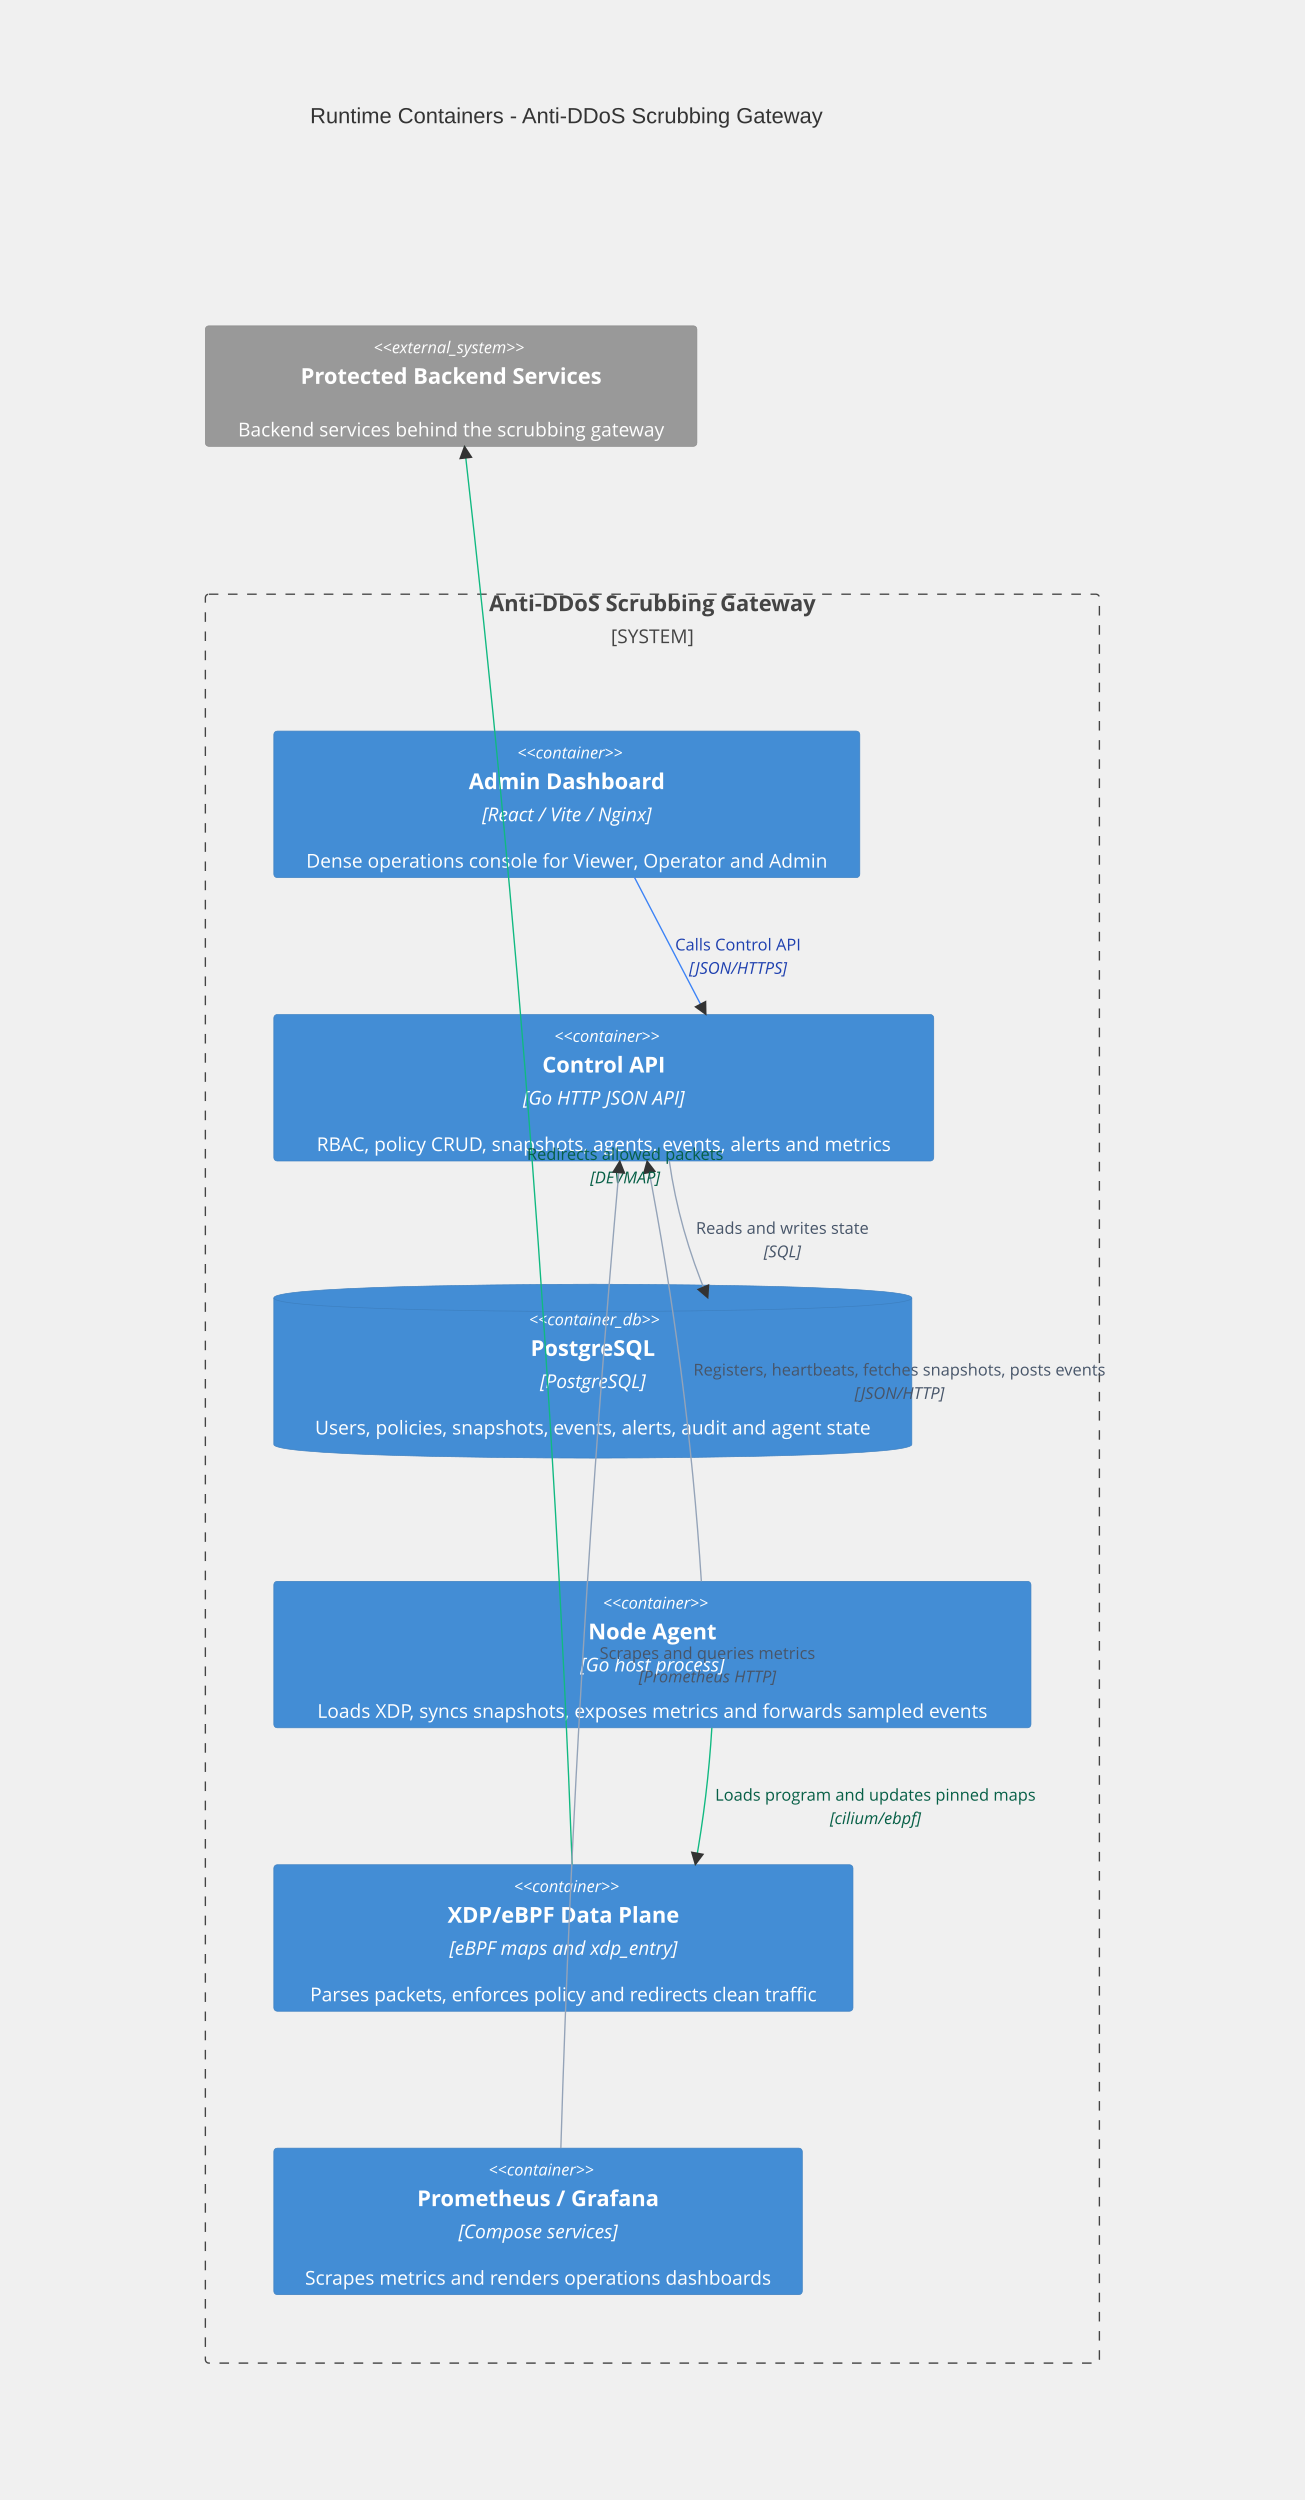
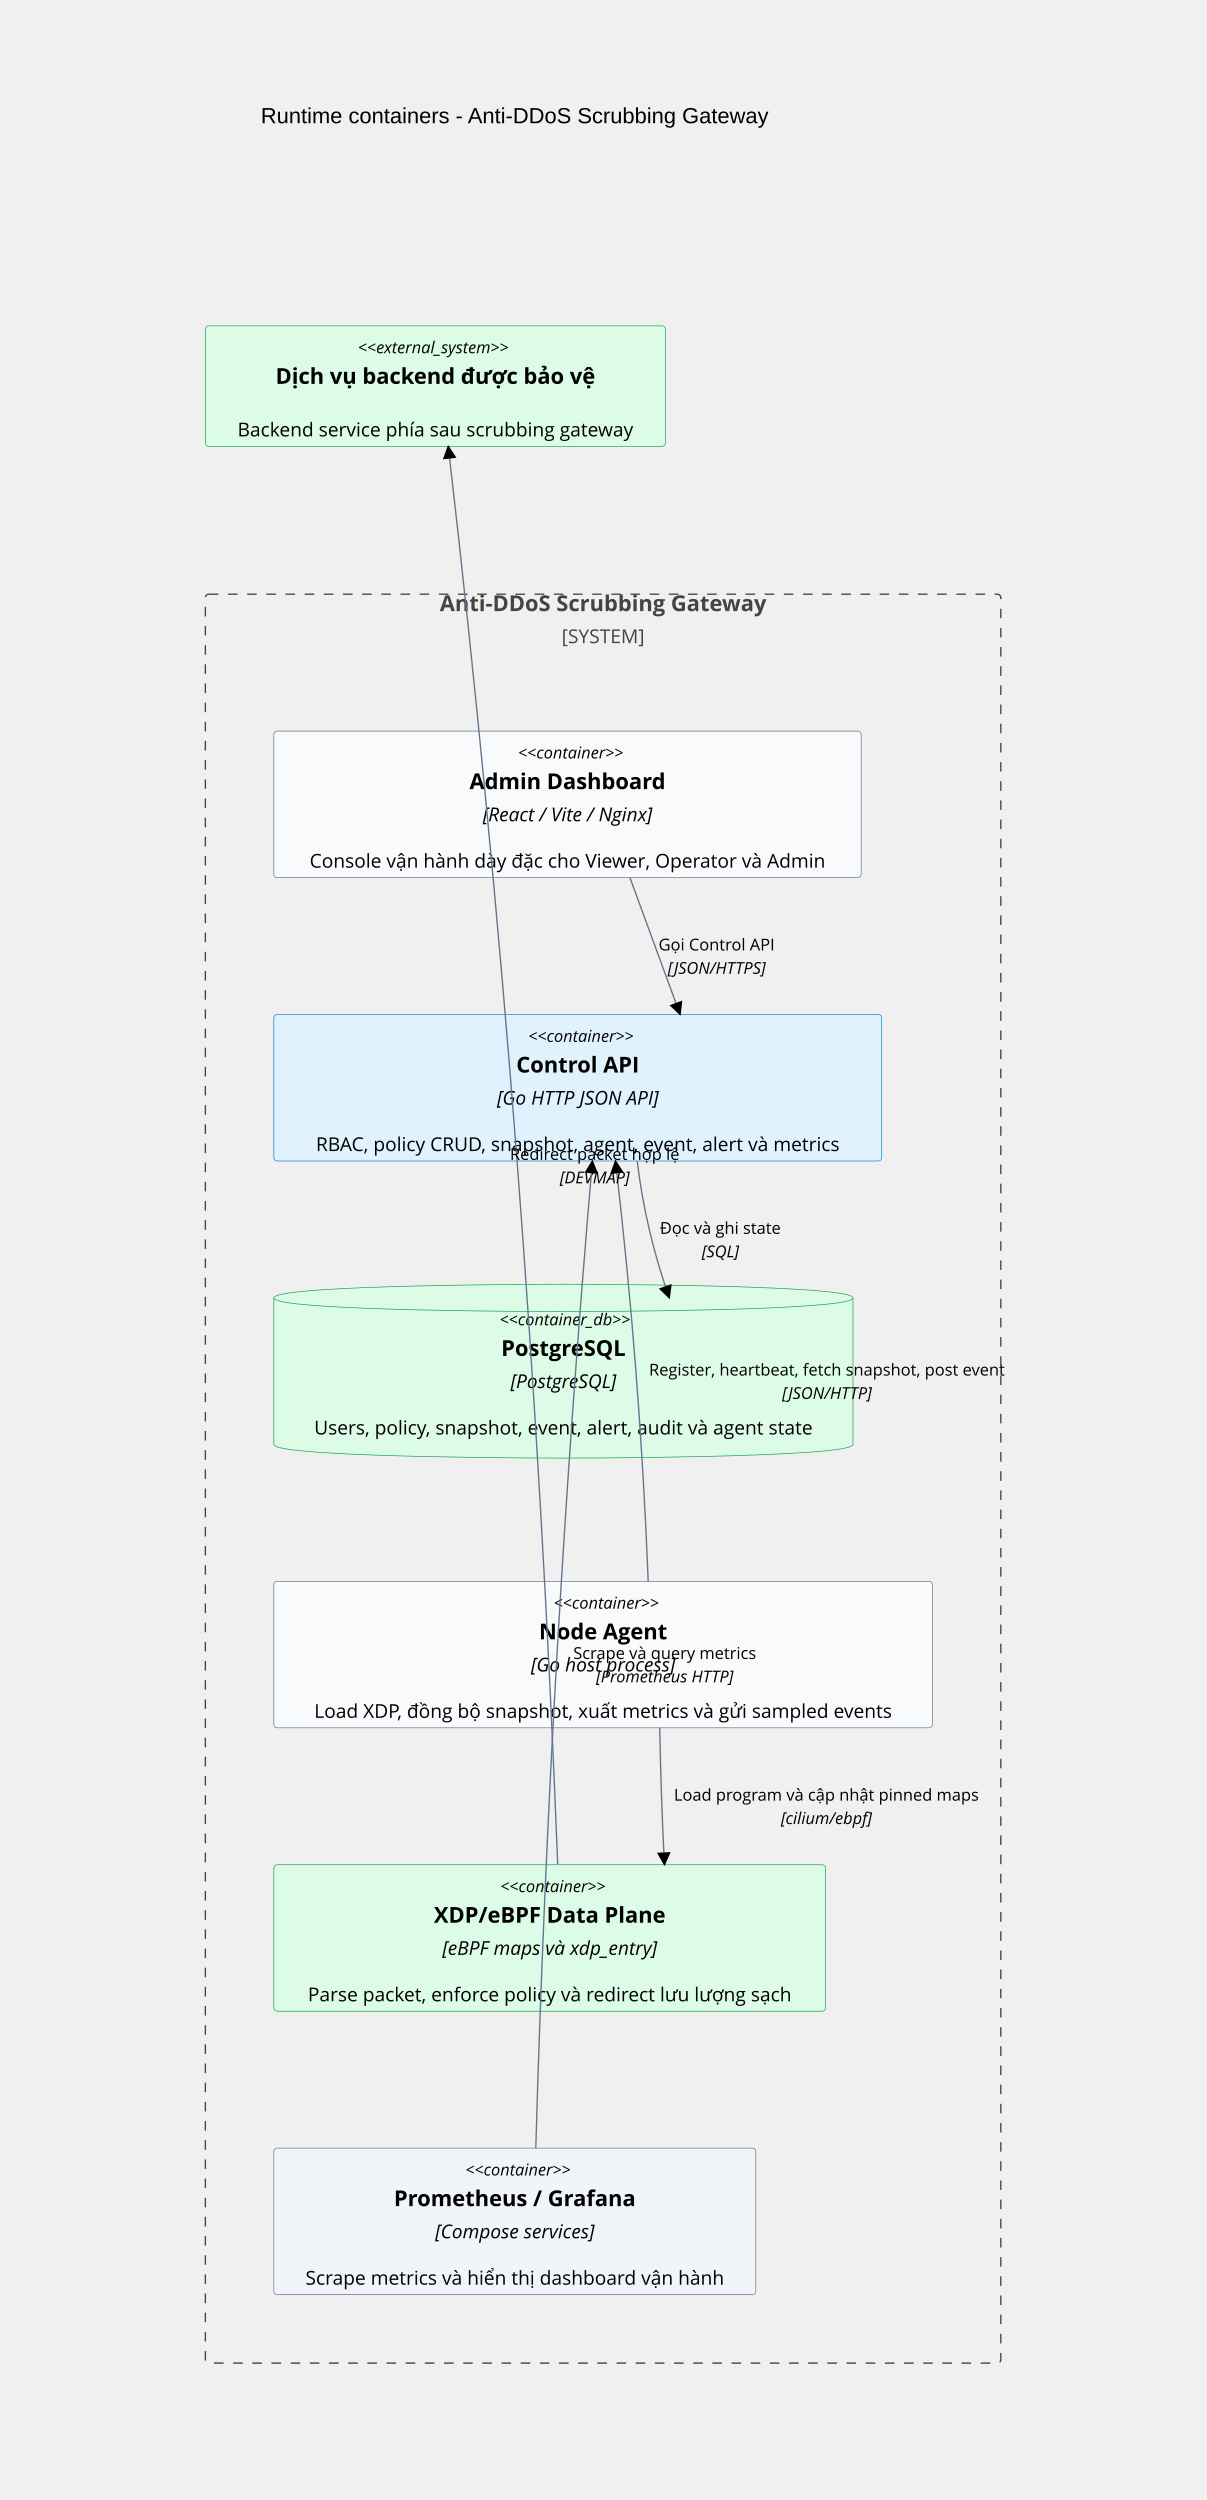
- <svg xmlns="http://www.w3.org/2000/svg" id="my-svg" width="100%" style="max-width: 953px; background-color: white;" viewBox="0 -70 953 1826" role="graphics-document document" aria-roledescription="c4">
-   <style>#my-svg{font-family:"trebuchet ms",verdana,arial,sans-serif;font-size:16px;fill:#333;}@keyframes edge-animation-frame{from{stroke-dashoffset:0;}}@keyframes dash{to{stroke-dashoffset:0;}}#my-svg .edge-animation-slow{stroke-dasharray:9,5!important;stroke-dashoffset:900;animation:dash 50s linear infinite;stroke-linecap:round;}#my-svg .edge-animation-fast{stroke-dasharray:9,5!important;stroke-dashoffset:900;animation:dash 20s linear infinite;stroke-linecap:round;}#my-svg .error-icon{fill:#552222;}#my-svg .error-text{fill:#552222;stroke:#552222;}#my-svg .edge-thickness-normal{stroke-width:1px;}#my-svg .edge-thickness-thick{stroke-width:3.5px;}#my-svg .edge-pattern-solid{stroke-dasharray:0;}#my-svg .edge-thickness-invisible{stroke-width:0;fill:none;}#my-svg .edge-pattern-dashed{stroke-dasharray:3;}#my-svg .edge-pattern-dotted{stroke-dasharray:2;}#my-svg .marker{fill:#333333;stroke:#333333;}#my-svg .marker.cross{stroke:#333333;}#my-svg svg{font-family:"trebuchet ms",verdana,arial,sans-serif;font-size:16px;}#my-svg p{margin:0;}#my-svg .person{stroke:hsl(240, 60%, 86.275%);fill:#ECECFF;}#my-svg .node .neo-node{stroke:#9370DB;}#my-svg [data-look="neo"].node rect,#my-svg [data-look="neo"].cluster rect,#my-svg [data-look="neo"].node polygon{stroke:#9370DB;filter:drop-shadow(1px 2px 2px rgba(185, 185, 185, 1));}#my-svg [data-look="neo"].node path{stroke:#9370DB;stroke-width:1px;}#my-svg [data-look="neo"].node .outer-path{filter:drop-shadow(1px 2px 2px rgba(185, 185, 185, 1));}#my-svg [data-look="neo"].node .neo-line path{stroke:#9370DB;filter:none;}#my-svg [data-look="neo"].node circle{stroke:#9370DB;filter:drop-shadow(1px 2px 2px rgba(185, 185, 185, 1));}#my-svg [data-look="neo"].node circle .state-start{fill:#000000;}#my-svg [data-look="neo"].icon-shape .icon{fill:#9370DB;filter:drop-shadow(1px 2px 2px rgba(185, 185, 185, 1));}#my-svg [data-look="neo"].icon-shape .icon-neo path{stroke:#9370DB;filter:drop-shadow(1px 2px 2px rgba(185, 185, 185, 1));}#my-svg :root{--mermaid-font-family:"trebuchet ms",verdana,arial,sans-serif;}</style>
+ <svg xmlns="http://www.w3.org/2000/svg" id="my-svg" width="100%" style="max-width: 881px; background-color: white;" viewBox="0 -70 881 1826" role="graphics-document document" aria-roledescription="c4">
+   <style>#my-svg{font-family:"trebuchet ms",verdana,arial,sans-serif;font-size:16px;fill:#000000;}@keyframes edge-animation-frame{from{stroke-dashoffset:0;}}@keyframes dash{to{stroke-dashoffset:0;}}#my-svg .edge-animation-slow{stroke-dasharray:9,5!important;stroke-dashoffset:900;animation:dash 50s linear infinite;stroke-linecap:round;}#my-svg .edge-animation-fast{stroke-dasharray:9,5!important;stroke-dashoffset:900;animation:dash 20s linear infinite;stroke-linecap:round;}#my-svg .error-icon{fill:hsl(220.588, 100%, 98.333%);}#my-svg .error-text{fill:rgb(8.5, 5.75, 0);stroke:rgb(8.5, 5.75, 0);}#my-svg .edge-thickness-normal{stroke-width:1px;}#my-svg .edge-thickness-thick{stroke-width:3.5px;}#my-svg .edge-pattern-solid{stroke-dasharray:0;}#my-svg .edge-thickness-invisible{stroke-width:0;fill:none;}#my-svg .edge-pattern-dashed{stroke-dasharray:3;}#my-svg .edge-pattern-dotted{stroke-dasharray:2;}#my-svg .marker{fill:#0b0b0b;stroke:#0b0b0b;}#my-svg .marker.cross{stroke:#0b0b0b;}#my-svg svg{font-family:"trebuchet ms",verdana,arial,sans-serif;font-size:16px;}#my-svg p{margin:0;}#my-svg .person{stroke:hsl(40.588, 60%, 83.333%);fill:#fff4dd;}#my-svg .node .neo-node{stroke:hsl(40.588, 60%, 83.333%);}#my-svg [data-look="neo"].node rect,#my-svg [data-look="neo"].cluster rect,#my-svg [data-look="neo"].node polygon{stroke:url(#my-svg-gradient);filter:drop-shadow( 1px 2px 2px rgba(185,185,185,1));}#my-svg [data-look="neo"].node path{stroke:url(#my-svg-gradient);stroke-width:1px;}#my-svg [data-look="neo"].node .outer-path{filter:drop-shadow( 1px 2px 2px rgba(185,185,185,1));}#my-svg [data-look="neo"].node .neo-line path{stroke:hsl(40.588, 60%, 83.333%);filter:none;}#my-svg [data-look="neo"].node circle{stroke:url(#my-svg-gradient);filter:drop-shadow( 1px 2px 2px rgba(185,185,185,1));}#my-svg [data-look="neo"].node circle .state-start{fill:#000000;}#my-svg [data-look="neo"].icon-shape .icon{fill:url(#my-svg-gradient);filter:drop-shadow( 1px 2px 2px rgba(185,185,185,1));}#my-svg [data-look="neo"].icon-shape .icon-neo path{stroke:url(#my-svg-gradient);filter:drop-shadow( 1px 2px 2px rgba(185,185,185,1));}#my-svg :root{--mermaid-font-family:"trebuchet ms",verdana,arial,sans-serif;}</style>
  <g />
  <defs>
    <symbol id="my-svg-computer" width="24" height="24">
      <path transform="scale(.5)" d="M2 2v13h20v-13h-20zm18 11h-16v-9h16v9zm-10.228 6l.466-1h3.524l.467 1h-4.457zm14.228 3h-24l2-6h2.104l-1.33 4h18.45l-1.297-4h2.073l2 6zm-5-10h-14v-7h14v7z" />
    </symbol>
  </defs>
  <defs>
    <symbol id="my-svg-database" fill-rule="evenodd" clip-rule="evenodd">
      <path transform="scale(.5)" d="M12.258.001l.256.004.255.005.253.008.251.01.249.012.247.015.246.016.242.019.241.02.239.023.236.024.233.027.231.028.229.031.225.032.223.034.22.036.217.038.214.04.211.041.208.043.205.045.201.046.198.048.194.05.191.051.187.053.183.054.18.056.175.057.172.059.168.06.163.061.16.063.155.064.15.066.074.033.073.033.071.034.07.034.069.035.068.035.067.035.066.035.064.036.064.036.062.036.06.036.06.037.058.037.058.037.055.038.055.038.053.038.052.038.051.039.05.039.048.039.047.039.045.04.044.04.043.04.041.04.04.041.039.041.037.041.036.041.034.041.033.042.032.042.03.042.029.042.027.042.026.043.024.043.023.043.021.043.02.043.018.044.017.043.015.044.013.044.012.044.011.045.009.044.007.045.006.045.004.045.002.045.001.045v17l-.001.045-.002.045-.004.045-.006.045-.007.045-.009.044-.011.045-.012.044-.013.044-.015.044-.017.043-.018.044-.02.043-.021.043-.023.043-.024.043-.026.043-.027.042-.029.042-.03.042-.032.042-.033.042-.034.041-.036.041-.037.041-.039.041-.04.041-.041.04-.043.04-.044.04-.045.04-.047.039-.048.039-.05.039-.051.039-.052.038-.053.038-.055.038-.055.038-.058.037-.058.037-.06.037-.06.036-.062.036-.064.036-.064.036-.066.035-.067.035-.068.035-.069.035-.07.034-.071.034-.073.033-.074.033-.15.066-.155.064-.16.063-.163.061-.168.06-.172.059-.175.057-.18.056-.183.054-.187.053-.191.051-.194.05-.198.048-.201.046-.205.045-.208.043-.211.041-.214.04-.217.038-.22.036-.223.034-.225.032-.229.031-.231.028-.233.027-.236.024-.239.023-.241.02-.242.019-.246.016-.247.015-.249.012-.251.01-.253.008-.255.005-.256.004-.258.001-.258-.001-.256-.004-.255-.005-.253-.008-.251-.01-.249-.012-.247-.015-.245-.016-.243-.019-.241-.02-.238-.023-.236-.024-.234-.027-.231-.028-.228-.031-.226-.032-.223-.034-.22-.036-.217-.038-.214-.04-.211-.041-.208-.043-.204-.045-.201-.046-.198-.048-.195-.05-.19-.051-.187-.053-.184-.054-.179-.056-.176-.057-.172-.059-.167-.06-.164-.061-.159-.063-.155-.064-.151-.066-.074-.033-.072-.033-.072-.034-.07-.034-.069-.035-.068-.035-.067-.035-.066-.035-.064-.036-.063-.036-.062-.036-.061-.036-.06-.037-.058-.037-.057-.037-.056-.038-.055-.038-.053-.038-.052-.038-.051-.039-.049-.039-.049-.039-.046-.039-.046-.04-.044-.04-.043-.04-.041-.04-.04-.041-.039-.041-.037-.041-.036-.041-.034-.041-.033-.042-.032-.042-.03-.042-.029-.042-.027-.042-.026-.043-.024-.043-.023-.043-.021-.043-.02-.043-.018-.044-.017-.043-.015-.044-.013-.044-.012-.044-.011-.045-.009-.044-.007-.045-.006-.045-.004-.045-.002-.045-.001-.045v-17l.001-.045.002-.045.004-.045.006-.045.007-.045.009-.044.011-.045.012-.044.013-.044.015-.044.017-.043.018-.044.02-.043.021-.043.023-.043.024-.043.026-.043.027-.042.029-.042.03-.042.032-.042.033-.042.034-.041.036-.041.037-.041.039-.041.04-.041.041-.04.043-.04.044-.04.046-.04.046-.039.049-.039.049-.039.051-.039.052-.038.053-.038.055-.038.056-.038.057-.037.058-.037.06-.037.061-.036.062-.036.063-.036.064-.036.066-.035.067-.035.068-.035.069-.035.07-.034.072-.034.072-.033.074-.033.151-.066.155-.064.159-.063.164-.061.167-.06.172-.059.176-.057.179-.056.184-.054.187-.053.19-.051.195-.05.198-.048.201-.046.204-.045.208-.043.211-.041.214-.04.217-.038.22-.036.223-.034.226-.032.228-.031.231-.028.234-.027.236-.024.238-.023.241-.02.243-.019.245-.016.247-.015.249-.012.251-.01.253-.008.255-.005.256-.004.258-.001.258.001zm-9.258 20.499v.01l.001.021.003.021.004.022.005.021.006.022.007.022.009.023.01.022.011.023.012.023.013.023.015.023.016.024.017.023.018.024.019.024.021.024.022.025.023.024.024.025.052.049.056.05.061.051.066.051.07.051.075.051.079.052.084.052.088.052.092.052.097.052.102.051.105.052.11.052.114.051.119.051.123.051.127.05.131.05.135.05.139.048.144.049.147.047.152.047.155.047.16.045.163.045.167.043.171.043.176.041.178.041.183.039.187.039.19.037.194.035.197.035.202.033.204.031.209.03.212.029.216.027.219.025.222.024.226.021.23.02.233.018.236.016.24.015.243.012.246.01.249.008.253.005.256.004.259.001.26-.001.257-.004.254-.005.25-.008.247-.011.244-.012.241-.014.237-.016.233-.018.231-.021.226-.021.224-.024.22-.026.216-.027.212-.028.21-.031.205-.031.202-.034.198-.034.194-.036.191-.037.187-.039.183-.04.179-.04.175-.042.172-.043.168-.044.163-.045.16-.046.155-.046.152-.047.148-.048.143-.049.139-.049.136-.05.131-.05.126-.05.123-.051.118-.052.114-.051.11-.052.106-.052.101-.052.096-.052.092-.052.088-.053.083-.051.079-.052.074-.052.07-.051.065-.051.06-.051.056-.05.051-.05.023-.024.023-.025.021-.024.02-.024.019-.024.018-.024.017-.024.015-.023.014-.024.013-.023.012-.023.01-.023.01-.022.008-.022.006-.022.006-.022.004-.022.004-.021.001-.021.001-.021v-4.127l-.077.055-.08.053-.083.054-.085.053-.087.052-.09.052-.093.051-.095.05-.097.05-.1.049-.102.049-.105.048-.106.047-.109.047-.111.046-.114.045-.115.045-.118.044-.12.043-.122.042-.124.042-.126.041-.128.04-.13.04-.132.038-.134.038-.135.037-.138.037-.139.035-.142.035-.143.034-.144.033-.147.032-.148.031-.15.03-.151.03-.153.029-.154.027-.156.027-.158.026-.159.025-.161.024-.162.023-.163.022-.165.021-.166.02-.167.019-.169.018-.169.017-.171.016-.173.015-.173.014-.175.013-.175.012-.177.011-.178.01-.179.008-.179.008-.181.006-.182.005-.182.004-.184.003-.184.002h-.37l-.184-.002-.184-.003-.182-.004-.182-.005-.181-.006-.179-.008-.179-.008-.178-.01-.176-.011-.176-.012-.175-.013-.173-.014-.172-.015-.171-.016-.17-.017-.169-.018-.167-.019-.166-.02-.165-.021-.163-.022-.162-.023-.161-.024-.159-.025-.157-.026-.156-.027-.155-.027-.153-.029-.151-.03-.15-.03-.148-.031-.146-.032-.145-.033-.143-.034-.141-.035-.14-.035-.137-.037-.136-.037-.134-.038-.132-.038-.13-.04-.128-.04-.126-.041-.124-.042-.122-.042-.12-.044-.117-.043-.116-.045-.113-.045-.112-.046-.109-.047-.106-.047-.105-.048-.102-.049-.1-.049-.097-.05-.095-.05-.093-.052-.09-.051-.087-.052-.085-.053-.083-.054-.08-.054-.077-.054v4.127zm0-5.654v.011l.001.021.003.021.004.021.005.022.006.022.007.022.009.022.01.022.011.023.012.023.013.023.015.024.016.023.017.024.018.024.019.024.021.024.022.024.023.025.024.024.052.05.056.05.061.05.066.051.07.051.075.052.079.051.084.052.088.052.092.052.097.052.102.052.105.052.11.051.114.051.119.052.123.05.127.051.131.05.135.049.139.049.144.048.147.048.152.047.155.046.16.045.163.045.167.044.171.042.176.042.178.04.183.04.187.038.19.037.194.036.197.034.202.033.204.032.209.03.212.028.216.027.219.025.222.024.226.022.23.02.233.018.236.016.24.014.243.012.246.01.249.008.253.006.256.003.259.001.26-.001.257-.003.254-.006.25-.008.247-.01.244-.012.241-.015.237-.016.233-.018.231-.02.226-.022.224-.024.22-.025.216-.027.212-.029.21-.03.205-.032.202-.033.198-.035.194-.036.191-.037.187-.039.183-.039.179-.041.175-.042.172-.043.168-.044.163-.045.16-.045.155-.047.152-.047.148-.048.143-.048.139-.05.136-.049.131-.05.126-.051.123-.051.118-.051.114-.052.11-.052.106-.052.101-.052.096-.052.092-.052.088-.052.083-.052.079-.052.074-.051.07-.052.065-.051.06-.05.056-.051.051-.049.023-.025.023-.024.021-.025.02-.024.019-.024.018-.024.017-.024.015-.023.014-.023.013-.024.012-.022.01-.023.01-.023.008-.022.006-.022.006-.022.004-.021.004-.022.001-.021.001-.021v-4.139l-.077.054-.08.054-.083.054-.085.052-.087.053-.09.051-.093.051-.095.051-.097.05-.1.049-.102.049-.105.048-.106.047-.109.047-.111.046-.114.045-.115.044-.118.044-.12.044-.122.042-.124.042-.126.041-.128.04-.13.039-.132.039-.134.038-.135.037-.138.036-.139.036-.142.035-.143.033-.144.033-.147.033-.148.031-.15.03-.151.03-.153.028-.154.028-.156.027-.158.026-.159.025-.161.024-.162.023-.163.022-.165.021-.166.02-.167.019-.169.018-.169.017-.171.016-.173.015-.173.014-.175.013-.175.012-.177.011-.178.009-.179.009-.179.007-.181.007-.182.005-.182.004-.184.003-.184.002h-.37l-.184-.002-.184-.003-.182-.004-.182-.005-.181-.007-.179-.007-.179-.009-.178-.009-.176-.011-.176-.012-.175-.013-.173-.014-.172-.015-.171-.016-.17-.017-.169-.018-.167-.019-.166-.02-.165-.021-.163-.022-.162-.023-.161-.024-.159-.025-.157-.026-.156-.027-.155-.028-.153-.028-.151-.03-.15-.03-.148-.031-.146-.033-.145-.033-.143-.033-.141-.035-.14-.036-.137-.036-.136-.037-.134-.038-.132-.039-.13-.039-.128-.04-.126-.041-.124-.042-.122-.043-.12-.043-.117-.044-.116-.044-.113-.046-.112-.046-.109-.046-.106-.047-.105-.048-.102-.049-.1-.049-.097-.05-.095-.051-.093-.051-.09-.051-.087-.053-.085-.052-.083-.054-.08-.054-.077-.054v4.139zm0-5.666v.011l.001.02.003.022.004.021.005.022.006.021.007.022.009.023.01.022.011.023.012.023.013.023.015.023.016.024.017.024.018.023.019.024.021.025.022.024.023.024.024.025.052.05.056.05.061.05.066.051.07.051.075.052.079.051.084.052.088.052.092.052.097.052.102.052.105.051.11.052.114.051.119.051.123.051.127.05.131.05.135.05.139.049.144.048.147.048.152.047.155.046.16.045.163.045.167.043.171.043.176.042.178.04.183.04.187.038.19.037.194.036.197.034.202.033.204.032.209.03.212.028.216.027.219.025.222.024.226.021.23.02.233.018.236.017.24.014.243.012.246.01.249.008.253.006.256.003.259.001.26-.001.257-.003.254-.006.25-.008.247-.01.244-.013.241-.014.237-.016.233-.018.231-.02.226-.022.224-.024.22-.025.216-.027.212-.029.21-.03.205-.032.202-.033.198-.035.194-.036.191-.037.187-.039.183-.039.179-.041.175-.042.172-.043.168-.044.163-.045.16-.045.155-.047.152-.047.148-.048.143-.049.139-.049.136-.049.131-.051.126-.05.123-.051.118-.052.114-.051.11-.052.106-.052.101-.052.096-.052.092-.052.088-.052.083-.052.079-.052.074-.052.07-.051.065-.051.06-.051.056-.05.051-.049.023-.025.023-.025.021-.024.02-.024.019-.024.018-.024.017-.024.015-.023.014-.024.013-.023.012-.023.01-.022.01-.023.008-.022.006-.022.006-.022.004-.022.004-.021.001-.021.001-.021v-4.153l-.077.054-.08.054-.083.053-.085.053-.087.053-.09.051-.093.051-.095.051-.097.05-.1.049-.102.048-.105.048-.106.048-.109.046-.111.046-.114.046-.115.044-.118.044-.12.043-.122.043-.124.042-.126.041-.128.04-.13.039-.132.039-.134.038-.135.037-.138.036-.139.036-.142.034-.143.034-.144.033-.147.032-.148.032-.15.03-.151.03-.153.028-.154.028-.156.027-.158.026-.159.024-.161.024-.162.023-.163.023-.165.021-.166.02-.167.019-.169.018-.169.017-.171.016-.173.015-.173.014-.175.013-.175.012-.177.01-.178.01-.179.009-.179.007-.181.006-.182.006-.182.004-.184.003-.184.001-.185.001-.185-.001-.184-.001-.184-.003-.182-.004-.182-.006-.181-.006-.179-.007-.179-.009-.178-.01-.176-.01-.176-.012-.175-.013-.173-.014-.172-.015-.171-.016-.17-.017-.169-.018-.167-.019-.166-.02-.165-.021-.163-.023-.162-.023-.161-.024-.159-.024-.157-.026-.156-.027-.155-.028-.153-.028-.151-.03-.15-.03-.148-.032-.146-.032-.145-.033-.143-.034-.141-.034-.14-.036-.137-.036-.136-.037-.134-.038-.132-.039-.13-.039-.128-.041-.126-.041-.124-.041-.122-.043-.12-.043-.117-.044-.116-.044-.113-.046-.112-.046-.109-.046-.106-.048-.105-.048-.102-.048-.1-.05-.097-.049-.095-.051-.093-.051-.09-.052-.087-.052-.085-.053-.083-.053-.08-.054-.077-.054v4.153zm8.74-8.179l-.257.004-.254.005-.25.008-.247.011-.244.012-.241.014-.237.016-.233.018-.231.021-.226.022-.224.023-.22.026-.216.027-.212.028-.21.031-.205.032-.202.033-.198.034-.194.036-.191.038-.187.038-.183.04-.179.041-.175.042-.172.043-.168.043-.163.045-.16.046-.155.046-.152.048-.148.048-.143.048-.139.049-.136.05-.131.05-.126.051-.123.051-.118.051-.114.052-.11.052-.106.052-.101.052-.096.052-.092.052-.088.052-.083.052-.079.052-.074.051-.07.052-.065.051-.06.05-.056.05-.051.05-.023.025-.023.024-.021.024-.02.025-.019.024-.018.024-.017.023-.015.024-.014.023-.013.023-.012.023-.01.023-.01.022-.008.022-.006.023-.006.021-.004.022-.004.021-.001.021-.001.021.001.021.001.021.004.021.004.022.006.021.006.023.008.022.01.022.01.023.012.023.013.023.014.023.015.024.017.023.018.024.019.024.02.025.021.024.023.024.023.025.051.05.056.05.06.05.065.051.07.052.074.051.079.052.083.052.088.052.092.052.096.052.101.052.106.052.11.052.114.052.118.051.123.051.126.051.131.05.136.05.139.049.143.048.148.048.152.048.155.046.16.046.163.045.168.043.172.043.175.042.179.041.183.04.187.038.191.038.194.036.198.034.202.033.205.032.21.031.212.028.216.027.22.026.224.023.226.022.231.021.233.018.237.016.241.014.244.012.247.011.25.008.254.005.257.004.26.001.26-.001.257-.004.254-.005.25-.008.247-.011.244-.012.241-.014.237-.016.233-.018.231-.021.226-.022.224-.023.22-.026.216-.027.212-.028.21-.031.205-.032.202-.033.198-.034.194-.036.191-.038.187-.038.183-.04.179-.041.175-.042.172-.043.168-.043.163-.045.16-.046.155-.046.152-.048.148-.048.143-.048.139-.049.136-.05.131-.05.126-.051.123-.051.118-.051.114-.052.11-.052.106-.052.101-.052.096-.052.092-.052.088-.052.083-.052.079-.052.074-.051.07-.052.065-.051.06-.05.056-.05.051-.05.023-.025.023-.024.021-.024.02-.025.019-.024.018-.024.017-.023.015-.024.014-.023.013-.023.012-.023.01-.023.01-.022.008-.022.006-.023.006-.021.004-.022.004-.021.001-.021.001-.021-.001-.021-.001-.021-.004-.021-.004-.022-.006-.021-.006-.023-.008-.022-.01-.022-.01-.023-.012-.023-.013-.023-.014-.023-.015-.024-.017-.023-.018-.024-.019-.024-.02-.025-.021-.024-.023-.024-.023-.025-.051-.05-.056-.05-.06-.05-.065-.051-.07-.052-.074-.051-.079-.052-.083-.052-.088-.052-.092-.052-.096-.052-.101-.052-.106-.052-.11-.052-.114-.052-.118-.051-.123-.051-.126-.051-.131-.05-.136-.05-.139-.049-.143-.048-.148-.048-.152-.048-.155-.046-.16-.046-.163-.045-.168-.043-.172-.043-.175-.042-.179-.041-.183-.04-.187-.038-.191-.038-.194-.036-.198-.034-.202-.033-.205-.032-.21-.031-.212-.028-.216-.027-.22-.026-.224-.023-.226-.022-.231-.021-.233-.018-.237-.016-.241-.014-.244-.012-.247-.011-.25-.008-.254-.005-.257-.004-.26-.001-.26.001z" />
    </symbol>
  </defs>
  <defs>
    <symbol id="my-svg-clock" width="24" height="24">
      <path transform="scale(.5)" d="M12 2c5.514 0 10 4.486 10 10s-4.486 10-10 10-10-4.486-10-10 4.486-10 10-10zm0-2c-6.627 0-12 5.373-12 12s5.373 12 12 12 12-5.373 12-12-5.373-12-12-12zm5.848 12.459c.202.038.202.333.001.372-1.907.361-6.045 1.111-6.547 1.111-.719 0-1.301-.582-1.301-1.301 0-.512.77-5.447 1.125-7.445.034-.192.312-.181.343.014l.985 6.238 5.394 1.011z" />
    </symbol>
  </defs>
  <g class="person-man">
-     <rect x="150" y="168" fill="#999999" stroke="#8A8A8A" width="359" height="88" rx="2.5" ry="2.5" stroke-width="0.5" />
-     <text fill="#FFFFFF" font-family="&quot;Open Sans&quot;, sans-serif" font-size="12" font-style="italic" lengthAdjust="spacing" textLength="113" x="273" y="188">&lt;&lt;external_system&gt;&gt;</text>
-     <text x="329.5" y="206" dominant-baseline="middle" fill="#FFFFFF" style="text-anchor: middle; font-size: 16px; font-weight: bold; font-family: &quot;Open Sans&quot;, sans-serif;">
-       <tspan dy="0" alignment-baseline="mathematical">Protected Backend Services</tspan>
+     <rect x="150" y="168" fill="#dcfce7" stroke="#16a34a" width="336" height="88" rx="2.5" ry="2.5" stroke-width="0.5" />
+     <text fill="#000000" font-family="&quot;Open Sans&quot;, sans-serif" font-size="12" font-style="italic" lengthAdjust="spacing" textLength="113" x="261.5" y="188">&lt;&lt;external_system&gt;&gt;</text>
+     <text x="318" y="206" dominant-baseline="middle" fill="#000000" style="text-anchor: middle; font-size: 16px; font-weight: bold; font-family: &quot;Open Sans&quot;, sans-serif;">
+       <tspan dy="0" alignment-baseline="mathematical">Dịch vụ backend được bảo vệ</tspan>
    </text>
-     <text x="329.5" y="245" dominant-baseline="middle" fill="#FFFFFF" style="text-anchor: middle; font-size: 14px; font-weight: normal; font-family: &quot;Open Sans&quot;, sans-serif;">
-       <tspan dy="0" alignment-baseline="mathematical">Backend services behind the scrubbing gateway</tspan>
+     <text x="318" y="245" dominant-baseline="middle" fill="#000000" style="text-anchor: middle; font-size: 14px; font-weight: normal; font-family: &quot;Open Sans&quot;, sans-serif;">
+       <tspan dy="0" alignment-baseline="mathematical">Backend service phía sau scrubbing gateway</tspan>
    </text>
  </g>
  <g class="person-man">
-     <rect x="200" y="464" fill="#438DD5" stroke="#3C7FC0" width="428" height="107" rx="2.5" ry="2.5" stroke-width="0.5" />
-     <text fill="#FFFFFF" font-family="&quot;Open Sans&quot;, sans-serif" font-size="12" font-style="italic" lengthAdjust="spacing" textLength="72" x="378" y="484">&lt;&lt;container&gt;&gt;</text>
-     <text x="414" y="502" dominant-baseline="middle" fill="#FFFFFF" style="text-anchor: middle; font-size: 16px; font-weight: bold; font-family: &quot;Open Sans&quot;, sans-serif;">
+     <rect x="200" y="464" fill="#f8fafc" stroke="#64748b" width="429" height="107" rx="2.5" ry="2.5" stroke-width="0.5" />
+     <text fill="#000000" font-family="&quot;Open Sans&quot;, sans-serif" font-size="12" font-style="italic" lengthAdjust="spacing" textLength="72" x="378.5" y="484">&lt;&lt;container&gt;&gt;</text>
+     <text x="414.5" y="502" dominant-baseline="middle" fill="#000000" style="text-anchor: middle; font-size: 16px; font-weight: bold; font-family: &quot;Open Sans&quot;, sans-serif;">
      <tspan dy="0" alignment-baseline="mathematical">Admin Dashboard</tspan>
    </text>
-     <text x="414" y="526" dominant-baseline="middle" fill="#FFFFFF" font-style="italic" style="text-anchor: middle; font-size: 14px; font-weight: normal; font-family: &quot;Open Sans&quot;, sans-serif;">
+     <text x="414.5" y="526" dominant-baseline="middle" fill="#000000" font-style="italic" style="text-anchor: middle; font-size: 14px; font-weight: normal; font-family: &quot;Open Sans&quot;, sans-serif;">
      <tspan dy="0" alignment-baseline="mathematical">[React / Vite / Nginx]</tspan>
    </text>
-     <text x="414" y="560" dominant-baseline="middle" fill="#FFFFFF" style="text-anchor: middle; font-size: 14px; font-weight: normal; font-family: &quot;Open Sans&quot;, sans-serif;">
-       <tspan dy="0" alignment-baseline="mathematical">Dense operations console for Viewer, Operator and Admin</tspan>
+     <text x="414.5" y="560" dominant-baseline="middle" fill="#000000" style="text-anchor: middle; font-size: 14px; font-weight: normal; font-family: &quot;Open Sans&quot;, sans-serif;">
+       <tspan dy="0" alignment-baseline="mathematical">Console vận hành dày đặc cho Viewer, Operator và Admin</tspan>
    </text>
  </g>
  <g class="person-man">
-     <rect x="200" y="671" fill="#438DD5" stroke="#3C7FC0" width="482" height="107" rx="2.5" ry="2.5" stroke-width="0.5" />
-     <text fill="#FFFFFF" font-family="&quot;Open Sans&quot;, sans-serif" font-size="12" font-style="italic" lengthAdjust="spacing" textLength="72" x="405" y="691">&lt;&lt;container&gt;&gt;</text>
-     <text x="441" y="709" dominant-baseline="middle" fill="#FFFFFF" style="text-anchor: middle; font-size: 16px; font-weight: bold; font-family: &quot;Open Sans&quot;, sans-serif;">
+     <rect x="200" y="671" fill="#e0f2fe" stroke="#0284c7" width="444" height="107" rx="2.5" ry="2.5" stroke-width="0.5" />
+     <text fill="#000000" font-family="&quot;Open Sans&quot;, sans-serif" font-size="12" font-style="italic" lengthAdjust="spacing" textLength="72" x="386" y="691">&lt;&lt;container&gt;&gt;</text>
+     <text x="422" y="709" dominant-baseline="middle" fill="#000000" style="text-anchor: middle; font-size: 16px; font-weight: bold; font-family: &quot;Open Sans&quot;, sans-serif;">
      <tspan dy="0" alignment-baseline="mathematical">Control API</tspan>
    </text>
-     <text x="441" y="733" dominant-baseline="middle" fill="#FFFFFF" font-style="italic" style="text-anchor: middle; font-size: 14px; font-weight: normal; font-family: &quot;Open Sans&quot;, sans-serif;">
+     <text x="422" y="733" dominant-baseline="middle" fill="#000000" font-style="italic" style="text-anchor: middle; font-size: 14px; font-weight: normal; font-family: &quot;Open Sans&quot;, sans-serif;">
      <tspan dy="0" alignment-baseline="mathematical">[Go HTTP JSON API]</tspan>
    </text>
-     <text x="441" y="767" dominant-baseline="middle" fill="#FFFFFF" style="text-anchor: middle; font-size: 14px; font-weight: normal; font-family: &quot;Open Sans&quot;, sans-serif;">
-       <tspan dy="0" alignment-baseline="mathematical">RBAC, policy CRUD, snapshots, agents, events, alerts and metrics</tspan>
+     <text x="422" y="767" dominant-baseline="middle" fill="#000000" style="text-anchor: middle; font-size: 14px; font-weight: normal; font-family: &quot;Open Sans&quot;, sans-serif;">
+       <tspan dy="0" alignment-baseline="mathematical">RBAC, policy CRUD, snapshot, agent, event, alert và metrics</tspan>
    </text>
  </g>
  <g class="person-man">
-     <path fill="#438DD5" stroke-width="0.5" stroke="#3C7FC0" d="M200,878c0,-10 233,-10 233,-10c0,0 233,0 233,10l0,107c0,10 -233,10 -233,10c0,0 -233,0 -233,-10l0,-107" />
-     <path fill="none" stroke-width="0.5" stroke="#3C7FC0" d="M200,878c0,10 233,10 233,10c0,0 233,0 233,-10" />
-     <text fill="#FFFFFF" font-family="&quot;Open Sans&quot;, sans-serif" font-size="12" font-style="italic" lengthAdjust="spacing" textLength="93" x="386.5" y="898">&lt;&lt;container_db&gt;&gt;</text>
-     <text x="433" y="916" dominant-baseline="middle" fill="#FFFFFF" style="text-anchor: middle; font-size: 16px; font-weight: bold; font-family: &quot;Open Sans&quot;, sans-serif;">
+     <path fill="#dcfce7" stroke-width="0.5" stroke="#16a34a" d="M200,878c0,-10 211.5,-10 211.5,-10c0,0 211.5,0 211.5,10l0,107c0,10 -211.5,10 -211.5,10c0,0 -211.5,0 -211.5,-10l0,-107" />
+     <path fill="none" stroke-width="0.5" stroke="#16a34a" d="M200,878c0,10 211.5,10 211.5,10c0,0 211.5,0 211.5,-10" />
+     <text fill="#000000" font-family="&quot;Open Sans&quot;, sans-serif" font-size="12" font-style="italic" lengthAdjust="spacing" textLength="93" x="365" y="898">&lt;&lt;container_db&gt;&gt;</text>
+     <text x="411.5" y="916" dominant-baseline="middle" fill="#000000" style="text-anchor: middle; font-size: 16px; font-weight: bold; font-family: &quot;Open Sans&quot;, sans-serif;">
      <tspan dy="0" alignment-baseline="mathematical">PostgreSQL</tspan>
    </text>
-     <text x="433" y="940" dominant-baseline="middle" fill="#FFFFFF" font-style="italic" style="text-anchor: middle; font-size: 14px; font-weight: normal; font-family: &quot;Open Sans&quot;, sans-serif;">
+     <text x="411.5" y="940" dominant-baseline="middle" fill="#000000" font-style="italic" style="text-anchor: middle; font-size: 14px; font-weight: normal; font-family: &quot;Open Sans&quot;, sans-serif;">
      <tspan dy="0" alignment-baseline="mathematical">[PostgreSQL]</tspan>
    </text>
-     <text x="433" y="974" dominant-baseline="middle" fill="#FFFFFF" style="text-anchor: middle; font-size: 14px; font-weight: normal; font-family: &quot;Open Sans&quot;, sans-serif;">
-       <tspan dy="0" alignment-baseline="mathematical">Users, policies, snapshots, events, alerts, audit and agent state</tspan>
+     <text x="411.5" y="974" dominant-baseline="middle" fill="#000000" style="text-anchor: middle; font-size: 14px; font-weight: normal; font-family: &quot;Open Sans&quot;, sans-serif;">
+       <tspan dy="0" alignment-baseline="mathematical">Users, policy, snapshot, event, alert, audit và agent state</tspan>
    </text>
  </g>
  <g class="person-man">
-     <rect x="200" y="1085" fill="#438DD5" stroke="#3C7FC0" width="553" height="107" rx="2.5" ry="2.5" stroke-width="0.5" />
-     <text fill="#FFFFFF" font-family="&quot;Open Sans&quot;, sans-serif" font-size="12" font-style="italic" lengthAdjust="spacing" textLength="72" x="440.5" y="1105">&lt;&lt;container&gt;&gt;</text>
-     <text x="476.5" y="1123" dominant-baseline="middle" fill="#FFFFFF" style="text-anchor: middle; font-size: 16px; font-weight: bold; font-family: &quot;Open Sans&quot;, sans-serif;">
+     <rect x="200" y="1085" fill="#f8fafc" stroke="#64748b" width="481" height="107" rx="2.5" ry="2.5" stroke-width="0.5" />
+     <text fill="#000000" font-family="&quot;Open Sans&quot;, sans-serif" font-size="12" font-style="italic" lengthAdjust="spacing" textLength="72" x="404.5" y="1105">&lt;&lt;container&gt;&gt;</text>
+     <text x="440.5" y="1123" dominant-baseline="middle" fill="#000000" style="text-anchor: middle; font-size: 16px; font-weight: bold; font-family: &quot;Open Sans&quot;, sans-serif;">
      <tspan dy="0" alignment-baseline="mathematical">Node Agent</tspan>
    </text>
-     <text x="476.5" y="1147" dominant-baseline="middle" fill="#FFFFFF" font-style="italic" style="text-anchor: middle; font-size: 14px; font-weight: normal; font-family: &quot;Open Sans&quot;, sans-serif;">
+     <text x="440.5" y="1147" dominant-baseline="middle" fill="#000000" font-style="italic" style="text-anchor: middle; font-size: 14px; font-weight: normal; font-family: &quot;Open Sans&quot;, sans-serif;">
      <tspan dy="0" alignment-baseline="mathematical">[Go host process]</tspan>
    </text>
-     <text x="476.5" y="1181" dominant-baseline="middle" fill="#FFFFFF" style="text-anchor: middle; font-size: 14px; font-weight: normal; font-family: &quot;Open Sans&quot;, sans-serif;">
-       <tspan dy="0" alignment-baseline="mathematical">Loads XDP, syncs snapshots, exposes metrics and forwards sampled events</tspan>
+     <text x="440.5" y="1181" dominant-baseline="middle" fill="#000000" style="text-anchor: middle; font-size: 14px; font-weight: normal; font-family: &quot;Open Sans&quot;, sans-serif;">
+       <tspan dy="0" alignment-baseline="mathematical">Load XDP, đồng bộ snapshot, xuất metrics và gửi sampled events</tspan>
    </text>
  </g>
  <g class="person-man">
-     <rect x="200" y="1292" fill="#438DD5" stroke="#3C7FC0" width="423" height="107" rx="2.5" ry="2.5" stroke-width="0.5" />
-     <text fill="#FFFFFF" font-family="&quot;Open Sans&quot;, sans-serif" font-size="12" font-style="italic" lengthAdjust="spacing" textLength="72" x="375.5" y="1312">&lt;&lt;container&gt;&gt;</text>
-     <text x="411.5" y="1330" dominant-baseline="middle" fill="#FFFFFF" style="text-anchor: middle; font-size: 16px; font-weight: bold; font-family: &quot;Open Sans&quot;, sans-serif;">
+     <rect x="200" y="1292" fill="#dcfce7" stroke="#16a34a" width="403" height="107" rx="2.5" ry="2.5" stroke-width="0.5" />
+     <text fill="#000000" font-family="&quot;Open Sans&quot;, sans-serif" font-size="12" font-style="italic" lengthAdjust="spacing" textLength="72" x="365.5" y="1312">&lt;&lt;container&gt;&gt;</text>
+     <text x="401.5" y="1330" dominant-baseline="middle" fill="#000000" style="text-anchor: middle; font-size: 16px; font-weight: bold; font-family: &quot;Open Sans&quot;, sans-serif;">
      <tspan dy="0" alignment-baseline="mathematical">XDP/eBPF Data Plane</tspan>
    </text>
-     <text x="411.5" y="1354" dominant-baseline="middle" fill="#FFFFFF" font-style="italic" style="text-anchor: middle; font-size: 14px; font-weight: normal; font-family: &quot;Open Sans&quot;, sans-serif;">
-       <tspan dy="0" alignment-baseline="mathematical">[eBPF maps and xdp_entry]</tspan>
+     <text x="401.5" y="1354" dominant-baseline="middle" fill="#000000" font-style="italic" style="text-anchor: middle; font-size: 14px; font-weight: normal; font-family: &quot;Open Sans&quot;, sans-serif;">
+       <tspan dy="0" alignment-baseline="mathematical">[eBPF maps và xdp_entry]</tspan>
    </text>
-     <text x="411.5" y="1388" dominant-baseline="middle" fill="#FFFFFF" style="text-anchor: middle; font-size: 14px; font-weight: normal; font-family: &quot;Open Sans&quot;, sans-serif;">
-       <tspan dy="0" alignment-baseline="mathematical">Parses packets, enforces policy and redirects clean traffic</tspan>
+     <text x="401.5" y="1388" dominant-baseline="middle" fill="#000000" style="text-anchor: middle; font-size: 14px; font-weight: normal; font-family: &quot;Open Sans&quot;, sans-serif;">
+       <tspan dy="0" alignment-baseline="mathematical">Parse packet, enforce policy và redirect lưu lượng sạch</tspan>
    </text>
  </g>
  <g class="person-man">
-     <rect x="200" y="1499" fill="#438DD5" stroke="#3C7FC0" width="386" height="107" rx="2.5" ry="2.5" stroke-width="0.5" />
-     <text fill="#FFFFFF" font-family="&quot;Open Sans&quot;, sans-serif" font-size="12" font-style="italic" lengthAdjust="spacing" textLength="72" x="357" y="1519">&lt;&lt;container&gt;&gt;</text>
-     <text x="393" y="1537" dominant-baseline="middle" fill="#FFFFFF" style="text-anchor: middle; font-size: 16px; font-weight: bold; font-family: &quot;Open Sans&quot;, sans-serif;">
+     <rect x="200" y="1499" fill="#f1f5f9" stroke="#64748b" width="352" height="107" rx="2.5" ry="2.5" stroke-width="0.5" />
+     <text fill="#000000" font-family="&quot;Open Sans&quot;, sans-serif" font-size="12" font-style="italic" lengthAdjust="spacing" textLength="72" x="340" y="1519">&lt;&lt;container&gt;&gt;</text>
+     <text x="376" y="1537" dominant-baseline="middle" fill="#000000" style="text-anchor: middle; font-size: 16px; font-weight: bold; font-family: &quot;Open Sans&quot;, sans-serif;">
      <tspan dy="0" alignment-baseline="mathematical">Prometheus / Grafana</tspan>
    </text>
-     <text x="393" y="1561" dominant-baseline="middle" fill="#FFFFFF" font-style="italic" style="text-anchor: middle; font-size: 14px; font-weight: normal; font-family: &quot;Open Sans&quot;, sans-serif;">
+     <text x="376" y="1561" dominant-baseline="middle" fill="#000000" font-style="italic" style="text-anchor: middle; font-size: 14px; font-weight: normal; font-family: &quot;Open Sans&quot;, sans-serif;">
      <tspan dy="0" alignment-baseline="mathematical">[Compose services]</tspan>
    </text>
-     <text x="393" y="1595" dominant-baseline="middle" fill="#FFFFFF" style="text-anchor: middle; font-size: 14px; font-weight: normal; font-family: &quot;Open Sans&quot;, sans-serif;">
-       <tspan dy="0" alignment-baseline="mathematical">Scrapes metrics and renders operations dashboards</tspan>
+     <text x="376" y="1595" dominant-baseline="middle" fill="#000000" style="text-anchor: middle; font-size: 14px; font-weight: normal; font-family: &quot;Open Sans&quot;, sans-serif;">
+       <tspan dy="0" alignment-baseline="mathematical">Scrape metrics và hiển thị dashboard vận hành</tspan>
    </text>
  </g>
  <g>
-     <rect x="150" y="364" fill="none" stroke="#444444" width="653" height="1292" rx="2.5" ry="2.5" stroke-width="1" stroke-dasharray="7.0,7.0" />
-     <text x="476.5" y="372" dominant-baseline="middle" fill="#444444" style="text-anchor: middle; font-size: 16px; font-weight: bold; font-family: &quot;Open Sans&quot;, sans-serif;">
+     <rect x="150" y="364" fill="none" stroke="#444444" width="581" height="1292" rx="2.5" ry="2.5" stroke-width="1" stroke-dasharray="7.0,7.0" />
+     <text x="440.5" y="372" dominant-baseline="middle" fill="#444444" style="text-anchor: middle; font-size: 16px; font-weight: bold; font-family: &quot;Open Sans&quot;, sans-serif;">
      <tspan dy="0" alignment-baseline="mathematical">Anti-DDoS Scrubbing Gateway</tspan>
    </text>
-     <text x="476.5" y="396" dominant-baseline="middle" fill="#444444" style="text-anchor: middle; font-size: 14px; font-weight: normal; font-family: &quot;Open Sans&quot;, sans-serif;">
+     <text x="440.5" y="396" dominant-baseline="middle" fill="#444444" style="text-anchor: middle; font-size: 14px; font-weight: normal; font-family: &quot;Open Sans&quot;, sans-serif;">
      <tspan dy="0" alignment-baseline="mathematical">[SYSTEM]</tspan>
    </text>
  </g>
  <defs>
    <marker id="my-svg-arrowhead" refX="9" refY="5" markerUnits="userSpaceOnUse" markerWidth="12" markerHeight="12" orient="auto">
      <path d="M 0 0 L 10 5 L 0 10 z" />
    </marker>
  </defs>
  <defs>
    <marker id="my-svg-arrowend" refX="1" refY="5" markerUnits="userSpaceOnUse" markerWidth="12" markerHeight="12" orient="auto">
      <path d="M 10 0 L 0 5 L 10 10 z" />
    </marker>
  </defs>
  <defs>
    <marker id="my-svg-crosshead" markerWidth="15" markerHeight="8" orient="auto" refX="16" refY="4">
      <path fill="black" stroke="#000000" stroke-width="1px" d="M 9,2 V 6 L16,4 Z" style="stroke-dasharray: 0, 0;" />
      <path fill="none" stroke="#000000" stroke-width="1px" d="M 0,1 L 6,7 M 6,1 L 0,7" style="stroke-dasharray: 0, 0;" />
    </marker>
  </defs>
  <defs>
    <marker id="my-svg-filled-head" refX="18" refY="7" markerWidth="20" markerHeight="28" orient="auto">
      <path d="M 18,7 L9,13 L14,7 L9,1 Z" />
    </marker>
  </defs>
  <g>
-     <line x1="463.495" y1="571" x2="515.586" y2="671" stroke-width="1" stroke="#3b82f6" marker-end="url(#my-svg-arrowhead)" style="fill: none;" />
-     <text x="539.041" y="621" dominant-baseline="middle" fill="#1e40af" style="text-anchor: middle; font-size: 12px; font-weight: normal; font-family: &quot;Open Sans&quot;, sans-serif;">
-       <tspan dy="0" alignment-baseline="mathematical">Calls Control API</tspan>
+     <line x1="460.093" y1="571" x2="496.761" y2="671" stroke-width="1" stroke="#64748b" marker-end="url(#my-svg-arrowhead)" style="fill: none;" />
+     <text x="523.427" y="621" dominant-baseline="middle" fill="#000000" style="text-anchor: middle; font-size: 12px; font-weight: normal; font-family: &quot;Open Sans&quot;, sans-serif;">
+       <tspan dy="0" alignment-baseline="mathematical">Gọi Control API</tspan>
    </text>
-     <text x="539.041" y="638" dominant-baseline="middle" fill="#1e40af" font-style="italic" style="text-anchor: middle; font-size: 12px; font-weight: normal; font-family: &quot;Open Sans&quot;, sans-serif;">
+     <text x="523.427" y="638" dominant-baseline="middle" fill="#000000" font-style="italic" style="text-anchor: middle; font-size: 12px; font-weight: normal; font-family: &quot;Open Sans&quot;, sans-serif;">
      <tspan dy="0" alignment-baseline="mathematical">[JSON/HTTPS]</tspan>
    </text>
-     <path fill="none" stroke-width="1" stroke="#94a3b8" d="M488.852,778 Q495.888,828 516.997,878" marker-end="url(#my-svg-arrowhead)" />
-     <text x="571.424" y="828" dominant-baseline="middle" fill="#475569" style="text-anchor: middle; font-size: 12px; font-weight: normal; font-family: &quot;Open Sans&quot;, sans-serif;">
-       <tspan dy="0" alignment-baseline="mathematical">Reads and writes state</tspan>
+     <path fill="none" stroke-width="1" stroke="#64748b" d="M465.437,778 Q471.296,828 488.875,878" marker-end="url(#my-svg-arrowhead)" />
+     <text x="526.156" y="828" dominant-baseline="middle" fill="#000000" style="text-anchor: middle; font-size: 12px; font-weight: normal; font-family: &quot;Open Sans&quot;, sans-serif;">
+       <tspan dy="0" alignment-baseline="mathematical">Đọc và ghi state</tspan>
    </text>
-     <text x="571.424" y="845" dominant-baseline="middle" fill="#475569" font-style="italic" style="text-anchor: middle; font-size: 12px; font-weight: normal; font-family: &quot;Open Sans&quot;, sans-serif;">
+     <text x="526.156" y="845" dominant-baseline="middle" fill="#000000" font-style="italic" style="text-anchor: middle; font-size: 12px; font-weight: normal; font-family: &quot;Open Sans&quot;, sans-serif;">
      <tspan dy="0" alignment-baseline="mathematical">[SQL]</tspan>
    </text>
-     <path fill="none" stroke-width="1" stroke="#94a3b8" d="M512.266,1085 Q502.36,931.5 472.642,778" marker-end="url(#my-svg-arrowhead)" />
-     <text x="656.954" y="931.5" dominant-baseline="middle" fill="#475569" style="text-anchor: middle; font-size: 12px; font-weight: normal; font-family: &quot;Open Sans&quot;, sans-serif;">
-       <tspan dy="0" alignment-baseline="mathematical">Registers, heartbeats, fetches snapshots, posts events</tspan>
+     <path fill="none" stroke-width="1" stroke="#64748b" d="M473.446,1085 Q467.465,931.5 449.522,778" marker-end="url(#my-svg-arrowhead)" />
+     <text x="603.984" y="931.5" dominant-baseline="middle" fill="#000000" style="text-anchor: middle; font-size: 12px; font-weight: normal; font-family: &quot;Open Sans&quot;, sans-serif;">
+       <tspan dy="0" alignment-baseline="mathematical">Register, heartbeat, fetch snapshot, post event</tspan>
    </text>
-     <text x="656.954" y="948.5" dominant-baseline="middle" fill="#475569" font-style="italic" style="text-anchor: middle; font-size: 12px; font-weight: normal; font-family: &quot;Open Sans&quot;, sans-serif;">
+     <text x="603.984" y="948.5" dominant-baseline="middle" fill="#000000" font-style="italic" style="text-anchor: middle; font-size: 12px; font-weight: normal; font-family: &quot;Open Sans&quot;, sans-serif;">
      <tspan dy="0" alignment-baseline="mathematical">[JSON/HTTP]</tspan>
    </text>
-     <path fill="none" stroke-width="1" stroke="#10b981" d="M519.937,1192 Q516.92,1242 507.87,1292" marker-end="url(#my-svg-arrowhead)" />
-     <text x="639.403" y="1242" dominant-baseline="middle" fill="#065f46" style="text-anchor: middle; font-size: 12px; font-weight: normal; font-family: &quot;Open Sans&quot;, sans-serif;">
-       <tspan dy="0" alignment-baseline="mathematical">Loads program and updates pinned maps</tspan>
+     <path fill="none" stroke-width="1" stroke="#64748b" d="M481.883,1192 Q482.743,1242 485.322,1292" marker-end="url(#my-svg-arrowhead)" />
+     <text x="603.603" y="1242" dominant-baseline="middle" fill="#000000" style="text-anchor: middle; font-size: 12px; font-weight: normal; font-family: &quot;Open Sans&quot;, sans-serif;">
+       <tspan dy="0" alignment-baseline="mathematical">Load program và cập nhật pinned maps</tspan>
    </text>
-     <text x="639.403" y="1259" dominant-baseline="middle" fill="#065f46" font-style="italic" style="text-anchor: middle; font-size: 12px; font-weight: normal; font-family: &quot;Open Sans&quot;, sans-serif;">
+     <text x="603.603" y="1259" dominant-baseline="middle" fill="#000000" font-style="italic" style="text-anchor: middle; font-size: 12px; font-weight: normal; font-family: &quot;Open Sans&quot;, sans-serif;">
      <tspan dy="0" alignment-baseline="mathematical">[cilium/ebpf]</tspan>
    </text>
-     <path fill="none" stroke-width="1" stroke="#10b981" d="M417.915,1292 Q398.254,774 339.272,256" marker-end="url(#my-svg-arrowhead)" />
-     <text x="456.593" y="774" dominant-baseline="middle" fill="#065f46" style="text-anchor: middle; font-size: 12px; font-weight: normal; font-family: &quot;Open Sans&quot;, sans-serif;">
-       <tspan dy="0" alignment-baseline="mathematical">Redirects allowed packets</tspan>
+     <path fill="none" stroke-width="1" stroke="#64748b" d="M407.345,1292 Q387.358,774 327.398,256" marker-end="url(#my-svg-arrowhead)" />
+     <text x="434.372" y="774" dominant-baseline="middle" fill="#000000" style="text-anchor: middle; font-size: 12px; font-weight: normal; font-family: &quot;Open Sans&quot;, sans-serif;">
+       <tspan dy="0" alignment-baseline="mathematical">Redirect packet hợp lệ</tspan>
    </text>
-     <text x="456.593" y="791" dominant-baseline="middle" fill="#065f46" font-style="italic" style="text-anchor: middle; font-size: 12px; font-weight: normal; font-family: &quot;Open Sans&quot;, sans-serif;">
+     <text x="434.372" y="791" dominant-baseline="middle" fill="#000000" font-style="italic" style="text-anchor: middle; font-size: 12px; font-weight: normal; font-family: &quot;Open Sans&quot;, sans-serif;">
      <tspan dy="0" alignment-baseline="mathematical">[DEVMAP]</tspan>
    </text>
-     <path fill="none" stroke-width="1" stroke="#94a3b8" d="M409.648,1499 Q420.414,1138.5 452.714,778" marker-end="url(#my-svg-arrowhead)" />
-     <text x="516.681" y="1138.5" dominant-baseline="middle" fill="#475569" style="text-anchor: middle; font-size: 12px; font-weight: normal; font-family: &quot;Open Sans&quot;, sans-serif;">
-       <tspan dy="0" alignment-baseline="mathematical">Scrapes and queries metrics</tspan>
+     <path fill="none" stroke-width="1" stroke="#64748b" d="M391.335,1499 Q401.672,1138.5 432.682,778" marker-end="url(#my-svg-arrowhead)" />
+     <text x="485.508" y="1138.5" dominant-baseline="middle" fill="#000000" style="text-anchor: middle; font-size: 12px; font-weight: normal; font-family: &quot;Open Sans&quot;, sans-serif;">
+       <tspan dy="0" alignment-baseline="mathematical">Scrape và query metrics</tspan>
    </text>
-     <text x="516.681" y="1155.5" dominant-baseline="middle" fill="#475569" font-style="italic" style="text-anchor: middle; font-size: 12px; font-weight: normal; font-family: &quot;Open Sans&quot;, sans-serif;">
+     <text x="485.508" y="1155.5" dominant-baseline="middle" fill="#000000" font-style="italic" style="text-anchor: middle; font-size: 12px; font-weight: normal; font-family: &quot;Open Sans&quot;, sans-serif;">
      <tspan dy="0" alignment-baseline="mathematical">[Prometheus HTTP]</tspan>
    </text>
  </g>
-   <text x="226.5" y="20">Runtime Containers - Anti-DDoS Scrubbing Gateway</text>
+   <text x="190.5" y="20">Runtime containers - Anti-DDoS Scrubbing Gateway</text>
</svg>
